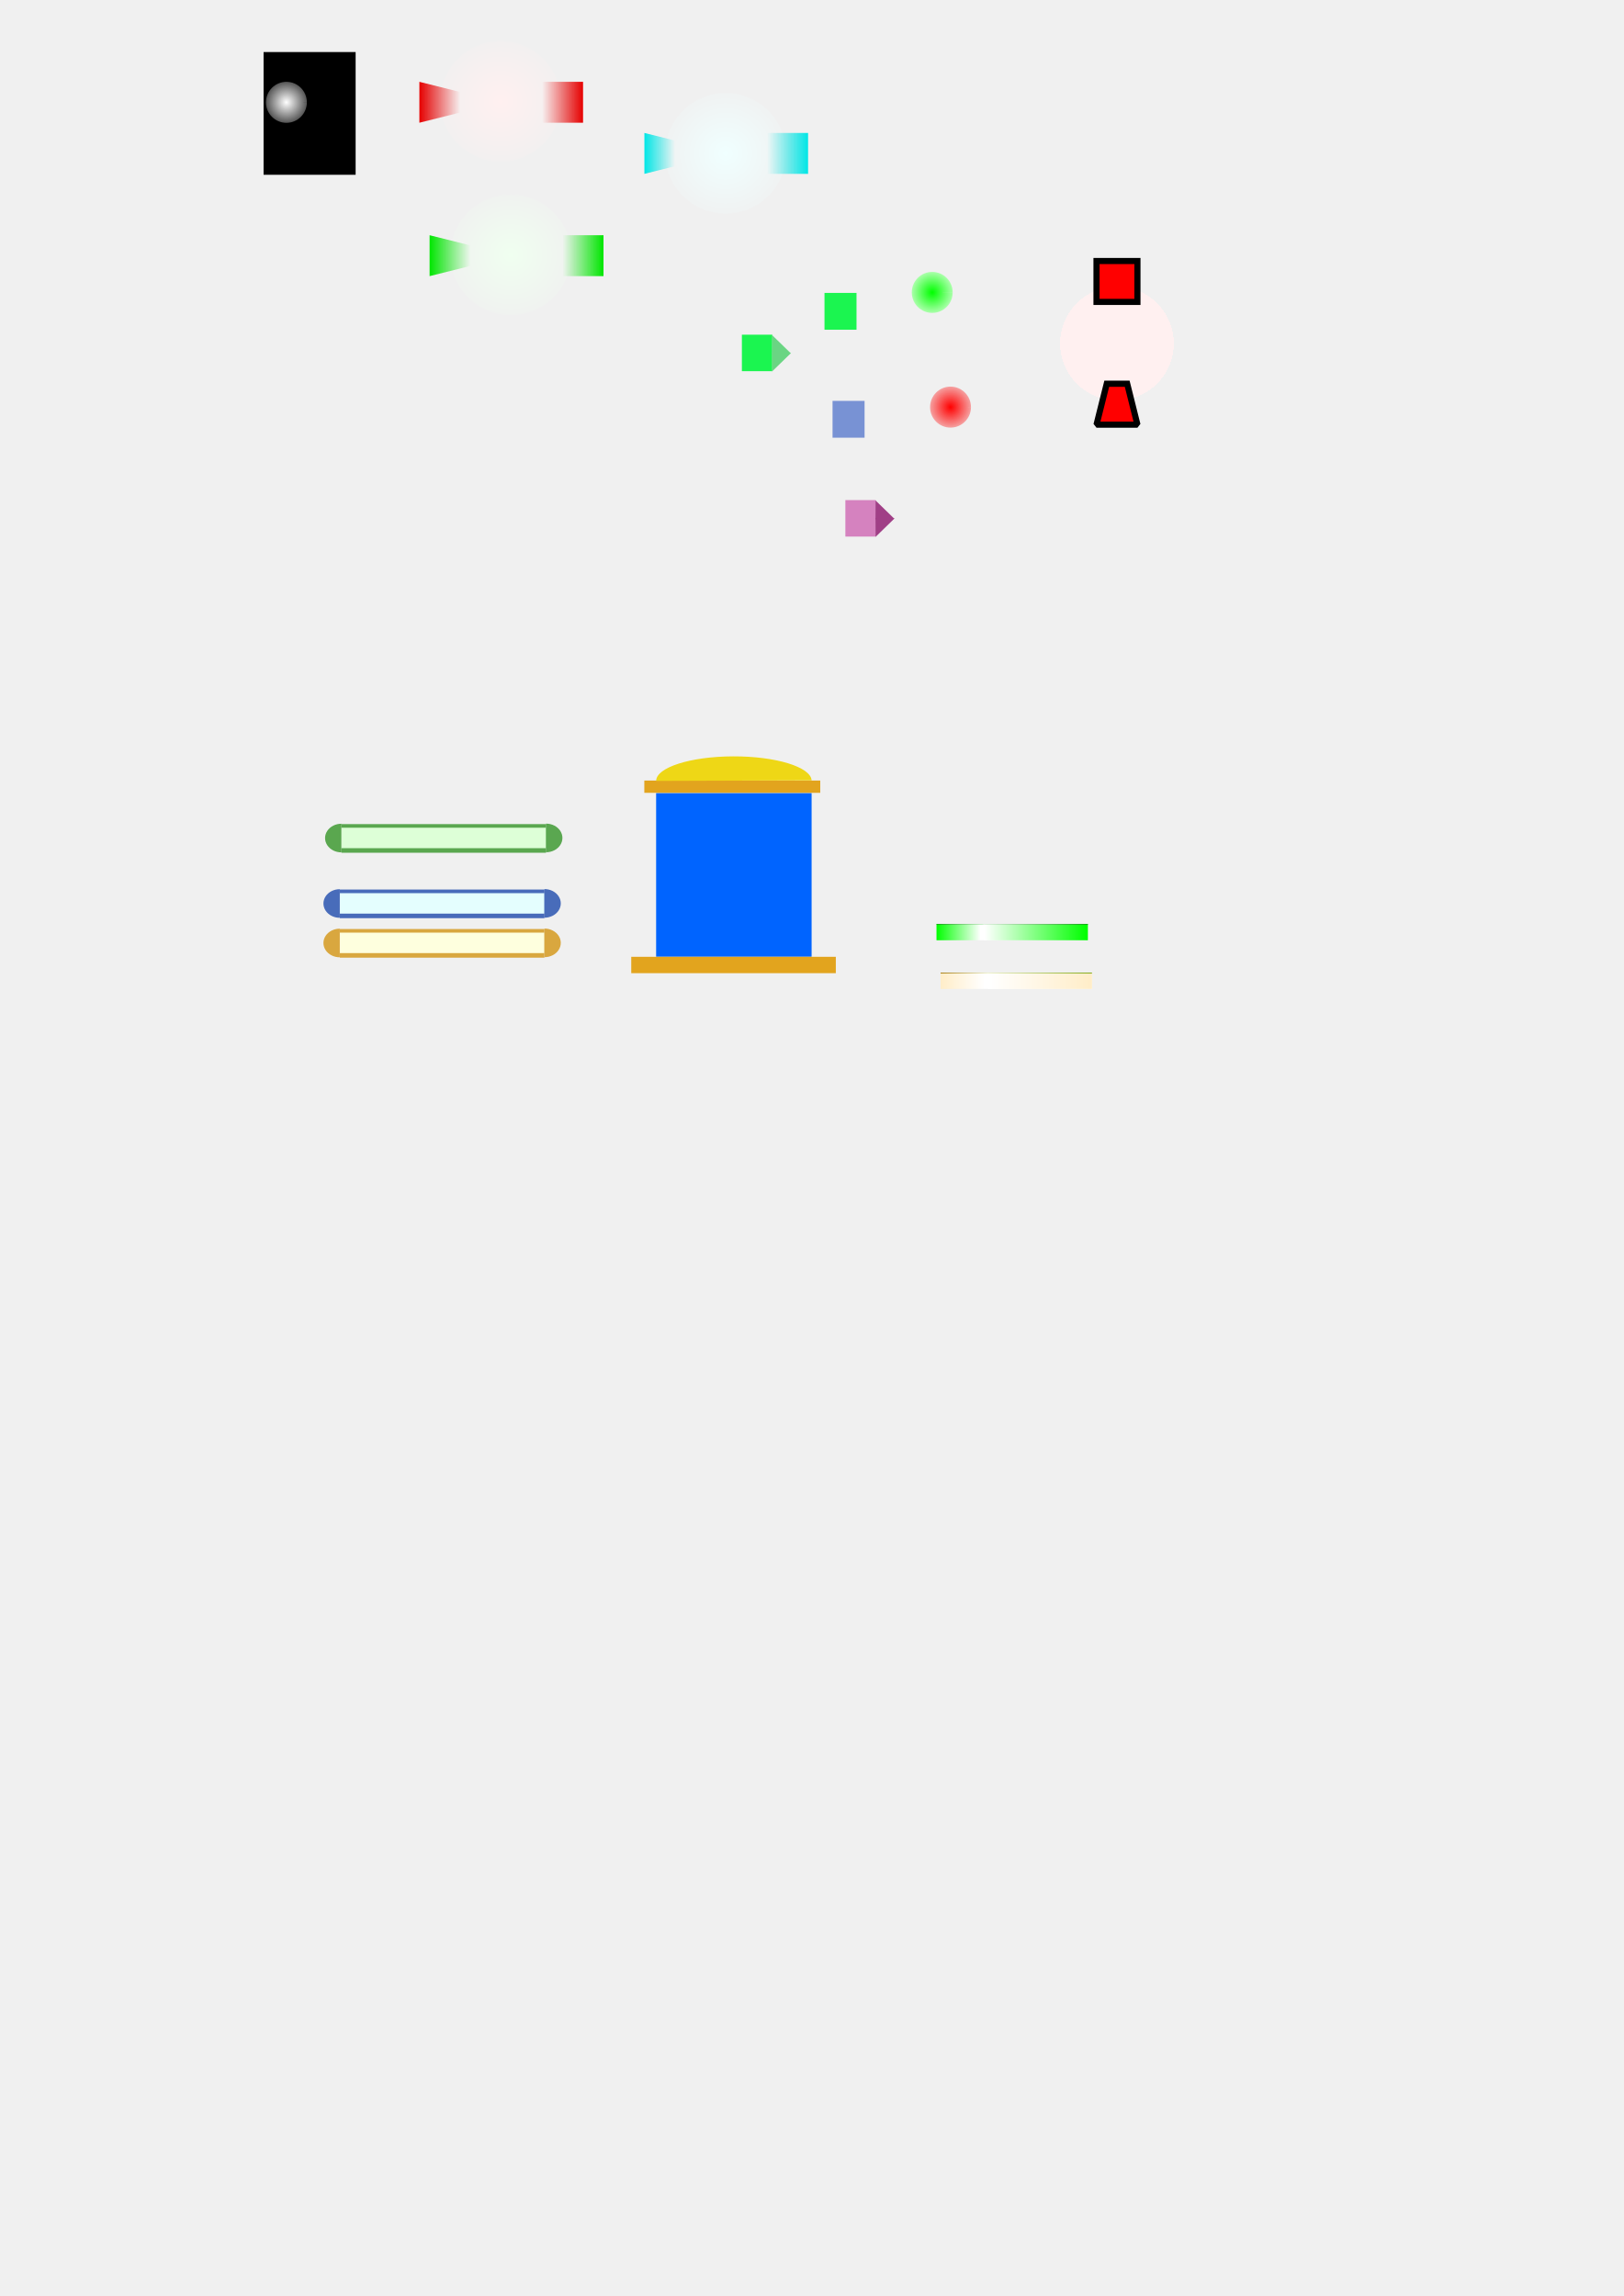
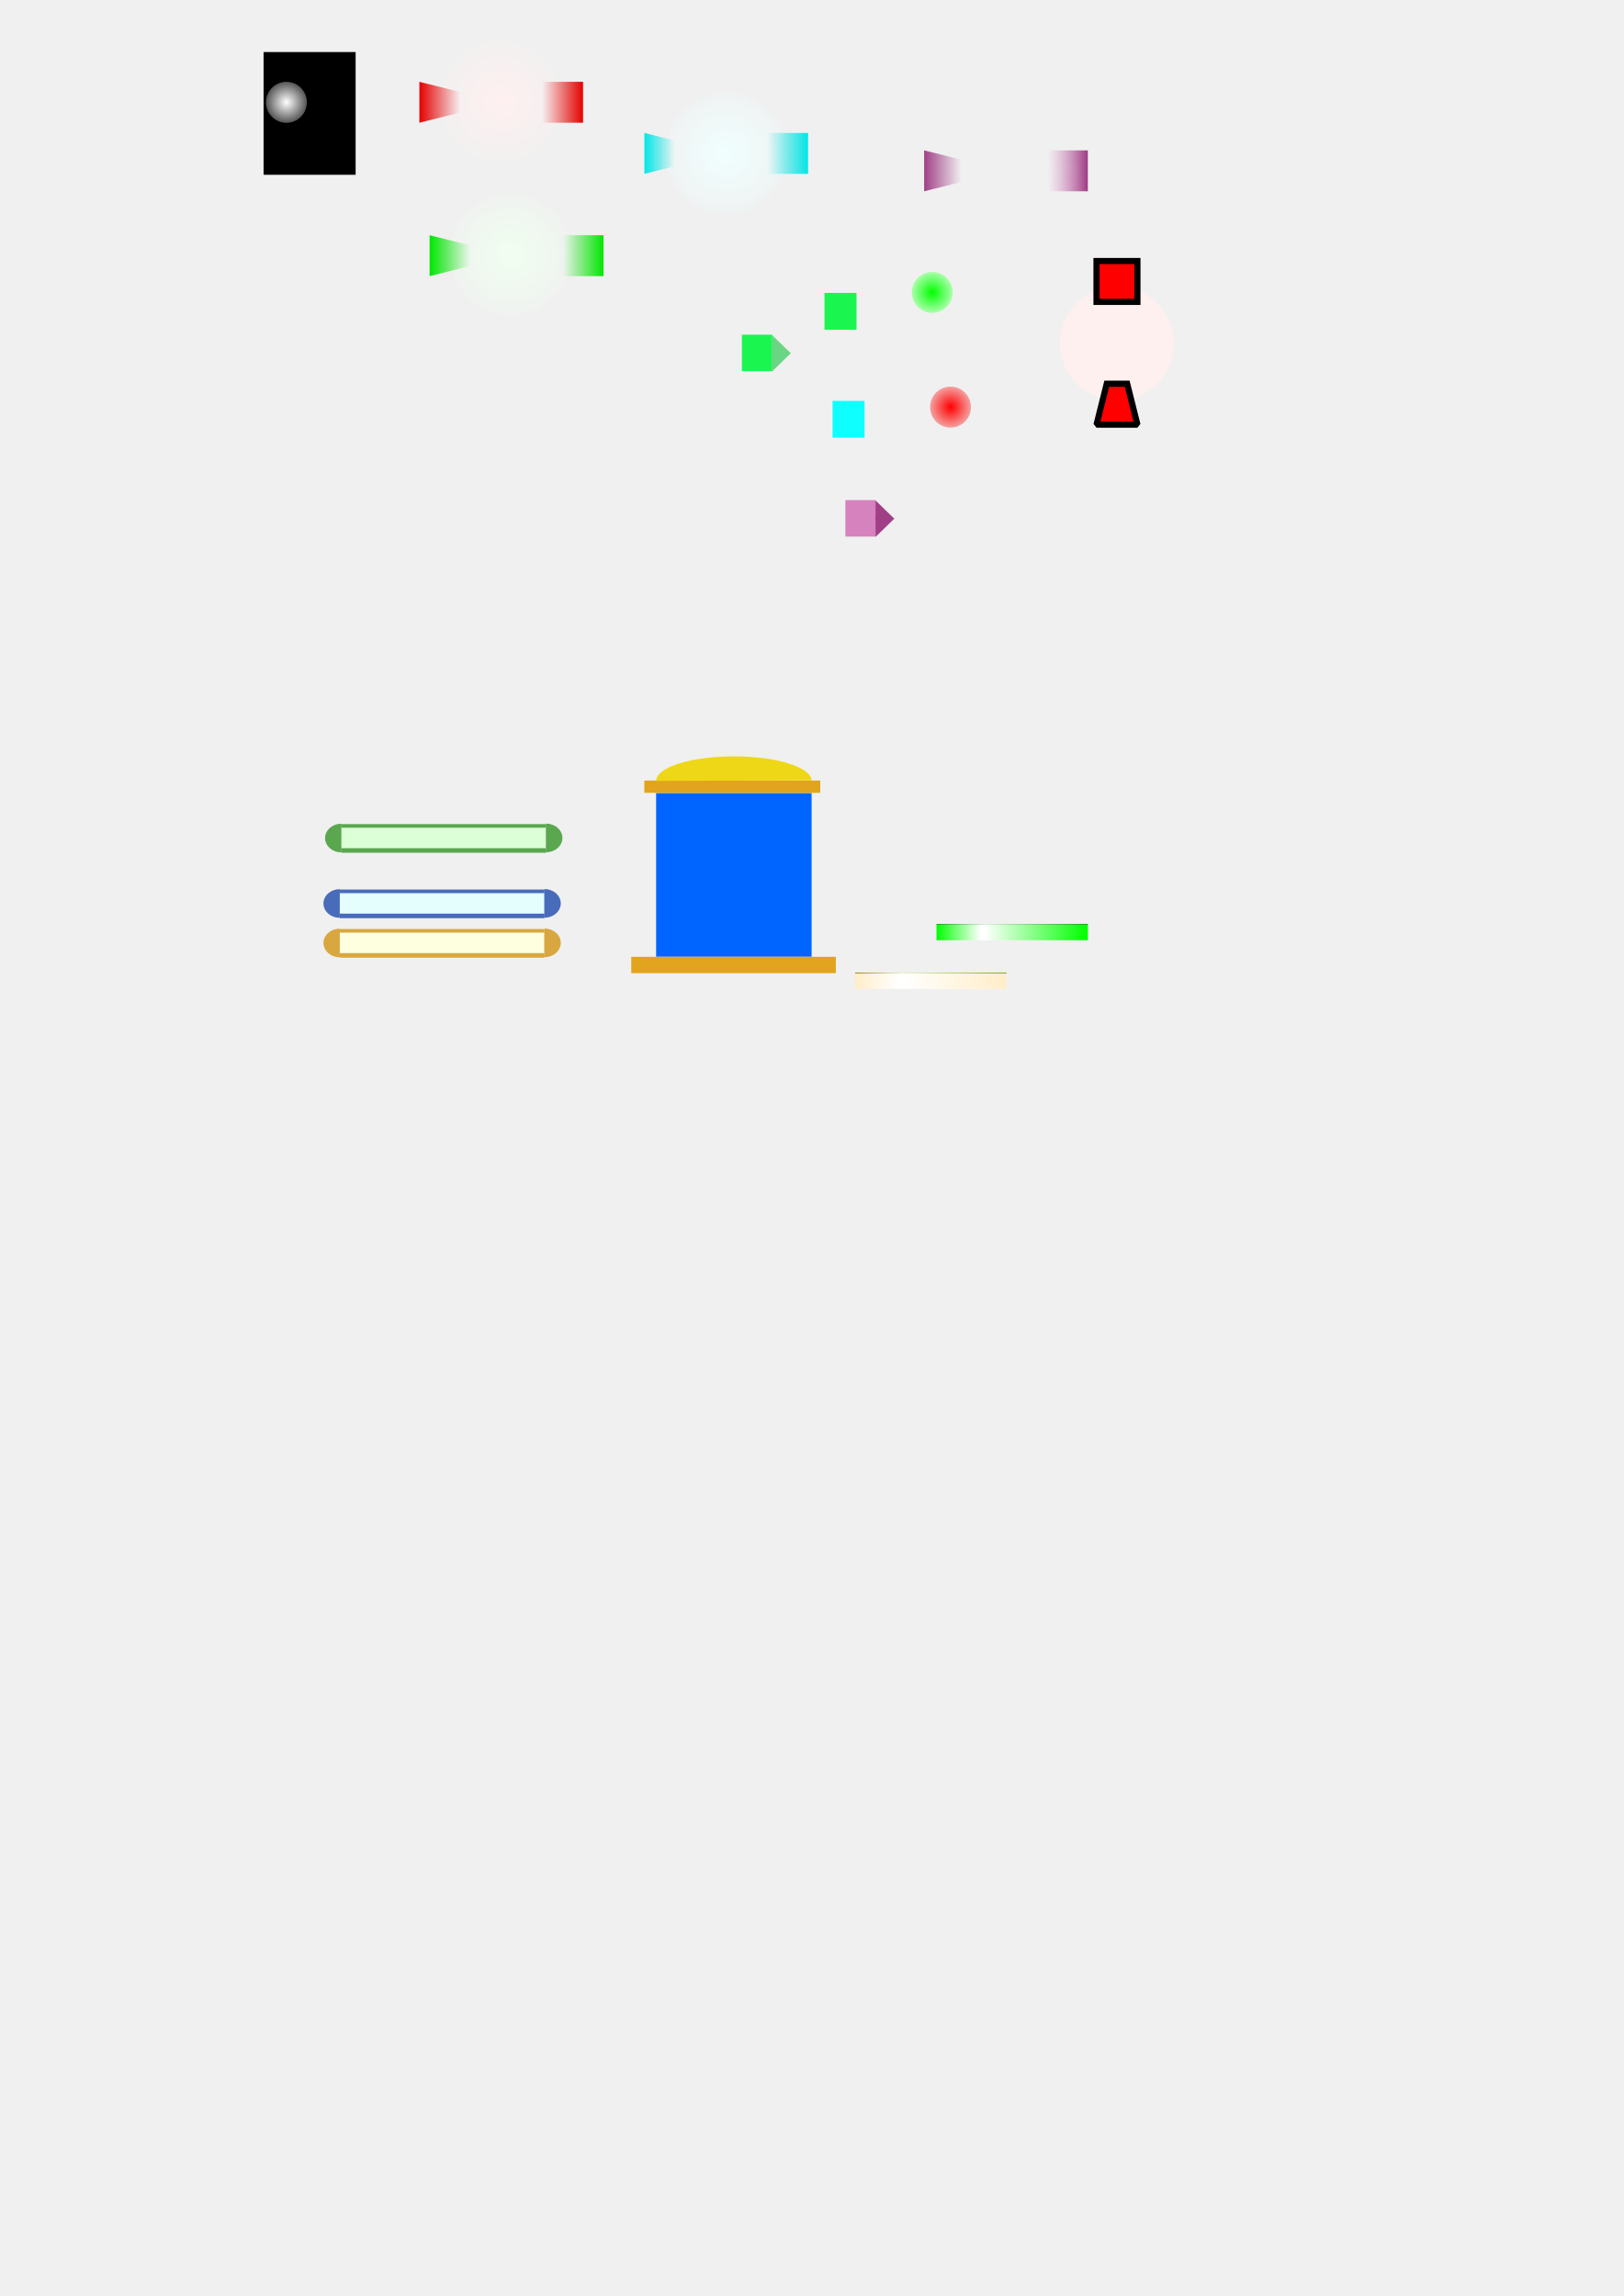
<svg xmlns="http://www.w3.org/2000/svg" xmlns:xlink="http://www.w3.org/1999/xlink" width="210mm" height="297mm" viewBox="0 0 210 297" version="1.1" id="svg8">
  <defs id="defs2">
+     <linearGradient id="linearGradient1082">
+       <stop style="stop-color:#a03f86;stop-opacity:1;" offset="0" id="stop1078" />
+       <stop style="stop-color:#a03f86;stop-opacity:0;" offset="1" id="stop1080" />
+     </linearGradient>
+     <linearGradient id="linearGradient1074">
+       <stop style="stop-color:#a03f86;stop-opacity:1;" offset="0" id="stop1070" />
+       <stop style="stop-color:#a03f86;stop-opacity:0;" offset="1" id="stop1072" />
+     </linearGradient>
+     <linearGradient id="linearGradient1058">
+       <stop style="stop-color:#a03f86;stop-opacity:1" offset="0" id="stop1054" />
+       <stop style="stop-color:#d582bf;stop-opacity:0;" offset="1" id="stop1056" />
+     </linearGradient>
    <linearGradient id="linearGradient902">
      <stop style="stop-color:#ffffff;stop-opacity:1;" offset="0" id="stop898" />
      <stop style="stop-color:#ffffff;stop-opacity:0;" offset="1" id="stop900" />
    </linearGradient>
    <linearGradient id="linearGradient993">
      <stop style="stop-color:#00e600;stop-opacity:1;" offset="0" id="stop989" />
      <stop style="stop-color:#00e600;stop-opacity:0;" offset="1" id="stop991" />
    </linearGradient>
    <linearGradient id="linearGradient961">
      <stop style="stop-color:#00e600;stop-opacity:1;" offset="0" id="stop957" />
      <stop style="stop-color:#00e600;stop-opacity:0;" offset="1" id="stop959" />
    </linearGradient>
    <linearGradient id="linearGradient929">
      <stop style="stop-color:#00e6e6;stop-opacity:1;" offset="0" id="stop925" />
      <stop style="stop-color:#00e6e6;stop-opacity:0;" offset="1" id="stop927" />
    </linearGradient>
    <linearGradient id="linearGradient895">
      <stop style="stop-color:#00e6e6;stop-opacity:1;" offset="0" id="stop891" />
      <stop style="stop-color:#00e0e0;stop-opacity:0" offset="1" id="stop893" />
    </linearGradient>
    <linearGradient id="linearGradient1089">
      <stop style="stop-color:#e60000;stop-opacity:1;" offset="0" id="stop1085" />
      <stop style="stop-color:#e60000;stop-opacity:0;" offset="1" id="stop1087" />
    </linearGradient>
    <linearGradient id="linearGradient1012">
      <stop style="stop-color:#e60000;stop-opacity:1;" offset="0" id="stop1008" />
      <stop style="stop-color:#e60000;stop-opacity:0;" offset="1" id="stop1010" />
    </linearGradient>
    <linearGradient id="linearGradient981">
      <stop style="stop-color:#00ff00;stop-opacity:1;" offset="0" id="stop977" />
      <stop style="stop-color:#00ff00;stop-opacity:0;" offset="1" id="stop979" />
    </linearGradient>
    <linearGradient id="linearGradient947">
      <stop style="stop-color:#ff0000;stop-opacity:1;" offset="0" id="stop943" />
      <stop style="stop-color:#ff0000;stop-opacity:0;" offset="1" id="stop945" />
    </linearGradient>
    <linearGradient id="linearGradient909">
      <stop style="stop-color:#00ffff;stop-opacity:1;" offset="0" id="stop905" />
      <stop style="stop-color:#00ffff;stop-opacity:0;" offset="1" id="stop907" />
    </linearGradient>
    <radialGradient xlink:href="#linearGradient909" id="radialGradient913" gradientUnits="userSpaceOnUse" gradientTransform="matrix(1.193773,0.01019512,-0.01010368,1.183064,-17.98481,-4.588555)" cx="93.848" cy="19.839" fx="93.848" fy="19.839" r="7.823" />
    <radialGradient xlink:href="#linearGradient947" id="radialGradient949" cx="64.749" cy="13.11" fx="64.749" fy="13.11" r="7.823" gradientTransform="matrix(1.193122,0.01525267,-0.01493665,1.168402,-12.30872,-3.195326)" gradientUnits="userSpaceOnUse" />
    <radialGradient xlink:href="#linearGradient981" id="radialGradient983" cx="66.059" cy="32.964" fx="66.059" fy="32.964" r="7.823" gradientTransform="matrix(1.194781,0.01127795,-0.01104233,1.169819,-12.50316,-6.34295)" gradientUnits="userSpaceOnUse" />
    <linearGradient xlink:href="#linearGradient1012" id="linearGradient1014" x1="75.406" y1="13.229" x2="70.115" y2="13.229" gradientUnits="userSpaceOnUse" />
    <linearGradient xlink:href="#linearGradient1089" id="linearGradient1091" x1="55.562" y1="13.229" x2="58.208" y2="13.229" gradientUnits="userSpaceOnUse" gradientTransform="matrix(1.999999,0,0,1,-56.88539,0)" />
    <linearGradient xlink:href="#linearGradient895" id="linearGradient899" gradientUnits="userSpaceOnUse" x1="104.51" y1="19.844" x2="99.219" y2="19.844" />
    <linearGradient xlink:href="#linearGradient929" id="linearGradient931" x1="83.344" y1="19.844" x2="87.312" y2="19.844" gradientUnits="userSpaceOnUse" />
    <linearGradient xlink:href="#linearGradient961" id="linearGradient963" x1="78.052" y1="33.073" x2="72.76" y2="33.073" gradientUnits="userSpaceOnUse" />
    <linearGradient xlink:href="#linearGradient993" id="linearGradient995" x1="55.562" y1="33.073" x2="60.854" y2="33.073" gradientUnits="userSpaceOnUse" />
    <radialGradient xlink:href="#linearGradient902" id="radialGradient904" cx="37.042" cy="13.237" fx="37.042" fy="13.237" r="2.646" gradientTransform="matrix(1.499999,-1.7263886e-6,1.7167694e-6,1.502868,-18.52083,-6.656276)" gradientUnits="userSpaceOnUse" />
    <linearGradient id="linearGradient2925">
      <stop id="stop2921" offset="0" style="stop-color:#00ff00;stop-opacity:1;" />
      <stop id="stop2923" offset="1" style="stop-color:#ffffff;stop-opacity:1" />
    </linearGradient>
    <linearGradient id="linearGradient3025">
      <stop id="stop3021" offset="0" style="stop-color:#00a000;stop-opacity:1" />
      <stop id="stop3023" offset="1" style="stop-color:#c8f0c8;stop-opacity:1" />
    </linearGradient>
    <linearGradient id="linearGradient3057">
      <stop style="stop-color:#dcf0dc;stop-opacity:1" offset="0" id="stop3053" />
      <stop style="stop-color:#00a000;stop-opacity:1" offset="1" id="stop3055" />
    </linearGradient>
    <linearGradient id="linearGradient4729">
      <stop style="stop-color:#ffedc8;stop-opacity:1" offset="0" id="stop4725" />
      <stop style="stop-color:#ffffff;stop-opacity:1" offset="1" id="stop4727" />
    </linearGradient>
    <linearGradient id="linearGradient4741">
      <stop style="stop-color:#a07300;stop-opacity:1" offset="0" id="stop4737" />
      <stop style="stop-color:#edf0c8;stop-opacity:1" offset="1" id="stop4739" />
    </linearGradient>
    <linearGradient id="linearGradient4747">
      <stop id="stop4743" offset="0" style="stop-color:#edf0c8;stop-opacity:1" />
      <stop id="stop4745" offset="1" style="stop-color:#73a000;stop-opacity:1" />
    </linearGradient>
    <linearGradient xlink:href="#linearGradient4729" id="linearGradient1231" gradientUnits="userSpaceOnUse" gradientTransform="matrix(0.7492036,0,0,0.288417,30.11317,-165.8038)" x1="87.114" y1="155.707" x2="91.017" y2="155.707" />
    <linearGradient xlink:href="#linearGradient4729" id="linearGradient1233" gradientUnits="userSpaceOnUse" gradientTransform="matrix(0.5154145,0,0,0.288417,53.61873,76.04374)" x1="100.423" y1="155.327" x2="87.262" y2="155.327" />
    <linearGradient xlink:href="#linearGradient4741" id="linearGradient1235" gradientUnits="userSpaceOnUse" gradientTransform="matrix(0.7492036,0,0,0.288417,30.11316,76.04374)" x1="87.114" y1="153.921" x2="91.304" y2="153.921" />
    <linearGradient xlink:href="#linearGradient4747" id="linearGradient1237" gradientUnits="userSpaceOnUse" gradientTransform="matrix(1.660778,0,0,0.288417,-46.19653,76.04374)" x1="87.114" y1="153.921" x2="91.304" y2="153.921" />
    <linearGradient xlink:href="#linearGradient2925" id="linearGradient1279" gradientUnits="userSpaceOnUse" gradientTransform="matrix(0.7492036,0,0,0.288417,27.46732,-168.0031)" x1="87.114" y1="155.707" x2="91.017" y2="155.707" />
    <linearGradient xlink:href="#linearGradient2925" id="linearGradient1281" gradientUnits="userSpaceOnUse" gradientTransform="matrix(0.5154145,0,0,0.288417,50.97287,78.24309)" x1="100.423" y1="155.327" x2="87.262" y2="155.327" />
    <linearGradient xlink:href="#linearGradient3025" id="linearGradient1283" gradientUnits="userSpaceOnUse" gradientTransform="matrix(0.7492036,0,0,0.288417,27.46732,78.24309)" x1="87.114" y1="153.921" x2="91.304" y2="153.921" />
    <linearGradient xlink:href="#linearGradient3057" id="linearGradient1285" gradientUnits="userSpaceOnUse" gradientTransform="matrix(1.660778,0,0,0.288417,-48.84237,78.24309)" x1="87.114" y1="153.921" x2="91.304" y2="153.921" />
    <radialGradient xlink:href="#linearGradient947" id="radialGradient904-3" cx="37.042" cy="13.237" fx="37.042" fy="13.237" r="2.646" gradientTransform="matrix(1.499999,-1.7263886e-6,1.7167694e-6,1.502868,67.37228,32.77)" gradientUnits="userSpaceOnUse" />
    <radialGradient xlink:href="#linearGradient2925" id="radialGradient904-3-5" cx="37.042" cy="13.237" fx="37.042" fy="13.237" r="2.646" gradientTransform="matrix(1.499999,-1.7263886e-6,1.7167694e-6,1.502868,65.00816,17.93305)" gradientUnits="userSpaceOnUse" />
+     <linearGradient xlink:href="#linearGradient1058" id="linearGradient1060" x1="140.584" y1="22.044" x2="135.521" y2="22.097" gradientUnits="userSpaceOnUse" />
+     <radialGradient xlink:href="#linearGradient1074" id="radialGradient1076" cx="130.03" cy="22.092" fx="130.03" fy="22.092" r="7.823" gradientTransform="matrix(1.648226,-0.00621554,0.00471671,1.250769,-84.39282,-4.731888)" gradientUnits="userSpaceOnUse" />
+     <linearGradient xlink:href="#linearGradient1082" id="linearGradient1084" x1="119.525" y1="22.097" x2="124.345" y2="22.097" gradientUnits="userSpaceOnUse" />
  </defs>
  <g id="layer2" />
  <g id="layer1">
    <rect style="fill:#000000;fill-opacity:1;stroke-width:0.265" id="rect906" width="11.906" height="15.875" x="34.088" y="6.733" />
    <rect style="opacity:1;fill:url(#linearGradient1014);fill-opacity:1;stroke:none;stroke-width:0.231;stroke-miterlimit:1.6;stroke-dasharray:none;stroke-opacity:1" id="rect985" width="5.292" height="5.292" x="70.115" y="10.583" ry="0" />
    <ellipse style="mix-blend-mode:lighten;fill:url(#radialGradient913);fill-opacity:1;fill-rule:evenodd;stroke:none;stroke-width:0.202;stroke-miterlimit:1.6;stroke-dasharray:none;stroke-opacity:1" id="path10-5" cx="93.848" cy="19.839" rx="7.823" ry="7.808" />
    <ellipse style="mix-blend-mode:lighten;fill:url(#radialGradient983);fill-opacity:1;fill-rule:evenodd;stroke:none;stroke-width:0.202;stroke-miterlimit:1.6;stroke-dasharray:none;stroke-opacity:1" id="path10-5-7" cx="66.059" cy="32.964" rx="7.823" ry="7.808" />
    <ellipse style="mix-blend-mode:lighten;fill:url(#radialGradient949);fill-opacity:1;fill-rule:evenodd;stroke:none;stroke-width:0.202;stroke-miterlimit:1.6;stroke-dasharray:none;stroke-opacity:1" id="path10-5-2" cx="64.749" cy="13.11" rx="7.823" ry="7.808" />
    <path style="fill:#eb0000;fill-opacity:0;stroke:none;stroke-width:0.265;stroke-linecap:butt;stroke-linejoin:miter;stroke-miterlimit:4;stroke-dasharray:none;stroke-opacity:1" d="m 56.885,10.583 2.646,1.323 v 2.646 L 56.885,15.875 Z" id="path1053" />
    <path style="fill:#170000;fill-opacity:0;stroke:none;stroke-width:0.265px;stroke-linecap:butt;stroke-linejoin:miter;stroke-opacity:1" d="m 56.885,10.583 2.646,1.323 v 2.646 L 56.885,15.875 v -5.292" id="path1055" />
    <path style="fill:#d70000;fill-opacity:0;stroke:none;stroke-width:0.265;stroke-linecap:butt;stroke-linejoin:miter;stroke-miterlimit:4;stroke-dasharray:none;stroke-opacity:1" d="m 56.885,10.583 2.646,1.323 v 2.646 L 56.885,15.875 Z" id="path1057" />
    <path style="fill:url(#linearGradient1091);fill-opacity:1;stroke:none;stroke-width:0.374px;stroke-linecap:butt;stroke-linejoin:miter;stroke-opacity:1" d="m 54.24,10.583 5.292,1.323 v 2.646 L 54.24,15.875 Z" id="path1083" />
    <rect style="opacity:1;fill:url(#linearGradient899);fill-opacity:1;stroke:none;stroke-width:0.231;stroke-miterlimit:1.6;stroke-dasharray:none;stroke-opacity:1" id="rect985-5" width="5.292" height="5.292" x="99.219" y="17.198" ry="0" />
    <path style="fill:url(#linearGradient931);fill-opacity:1;stroke:none;stroke-width:0.374px;stroke-linecap:butt;stroke-linejoin:miter;stroke-opacity:1" d="m 83.344,17.198 5.292,1.323 v 2.646 l -5.292,1.323 z" id="path1083-2" />
    <rect style="opacity:1;fill:url(#linearGradient963);fill-opacity:1;stroke:none;stroke-width:0.231;stroke-miterlimit:1.6;stroke-dasharray:none;stroke-opacity:1" id="rect985-5-7" width="5.292" height="5.292" x="72.76" y="30.427" ry="0" />
    <path style="fill:url(#linearGradient995);fill-opacity:1;stroke:none;stroke-width:0.374px;stroke-linecap:butt;stroke-linejoin:miter;stroke-opacity:1" d="M 55.562,30.427 60.854,31.75 v 2.646 L 55.562,35.719 Z" id="path1083-2-6" />
    <path style="fill:url(#radialGradient904);fill-opacity:1;stroke-width:0.151" id="path887" d="m 39.688,13.237 a 2.646,2.653 0 0 1 -2.644,2.653 2.646,2.653 0 0 1 -2.648,-2.65 2.646,2.653 0 0 1 2.64,-2.657 2.646,2.653 0 0 1 2.652,2.646 l -2.646,0.008 z" />
-     <g style="opacity:1" transform="matrix(1.946234,0,0,2.122907,-63.97866,-129.8155)" id="g4763">
+     <g style="opacity:1" transform="matrix(1.946234,0,0,2.122907,-75.03538,-129.8155)" id="g4763">
      <rect transform="scale(1,-1)" y="-121.41" x="95.379" height="0.973" width="10.06" id="rect2919-5" style="fill:url(#linearGradient1231);fill-opacity:1;stroke:none;stroke-width:0.03;stroke-miterlimit:4;stroke-dasharray:none" />
      <rect style="fill:url(#linearGradient1233);fill-opacity:1;stroke:none;stroke-width:0.025;stroke-miterlimit:4;stroke-dasharray:none" id="rect2919-1-6" width="6.921" height="0.973" x="98.519" y="120.437" />
      <path id="path3019-1" d="m 95.379,120.437 h 3.139" style="fill:none;stroke:url(#linearGradient1235);stroke-width:0.05;stroke-linecap:butt;stroke-linejoin:miter;stroke-miterlimit:4;stroke-dasharray:none;stroke-opacity:1" />
      <path style="fill:none;stroke:url(#linearGradient1237);stroke-width:0.05;stroke-linecap:butt;stroke-linejoin:miter;stroke-miterlimit:4;stroke-dasharray:none;stroke-opacity:1" d="m 98.481,120.437 h 6.959" id="path3019-3-3" />
    </g>
    <g style="opacity:1" transform="matrix(1.946234,0,0,2.122901,-59.35839,-140.7826)" id="g3920-9">
      <rect style="fill:url(#linearGradient1279);fill-opacity:1;stroke:none;stroke-width:0.03;stroke-miterlimit:4;stroke-dasharray:none" id="rect2919-5-44" width="10.06" height="0.973" x="92.733" y="-123.61" transform="scale(1,-1)" />
      <rect y="122.637" x="95.873" height="0.973" width="6.921" id="rect2919-1-6-2" style="fill:url(#linearGradient1281);fill-opacity:1;stroke:none;stroke-width:0.025;stroke-miterlimit:4;stroke-dasharray:none" />
      <path style="fill:none;stroke:url(#linearGradient1283);stroke-width:0.05;stroke-linecap:butt;stroke-linejoin:miter;stroke-miterlimit:4;stroke-dasharray:none;stroke-opacity:1" d="m 92.733,122.637 h 3.139" id="path3019-1-3" />
      <path id="path3019-3-3-8" d="m 95.835,122.637 h 6.959" style="fill:none;stroke:url(#linearGradient1285);stroke-width:0.05;stroke-linecap:butt;stroke-linejoin:miter;stroke-miterlimit:4;stroke-dasharray:none;stroke-opacity:1" />
    </g>
    <g id="g1306">
      <rect style="fill:#0033a2;fill-opacity:0.702;stroke-width:0.045" id="rect1039-4" width="26.458" height="3.704" x="43.954" y="115.067" />
      <path transform="rotate(90)" id="path1037" style="opacity:0.7;fill:#0033a3;fill-opacity:1;stroke-width:0.037" d="m 118.724,-43.948 a 1.852,2.117 0 0 1 -0.926,1.833 1.852,2.117 0 0 1 -1.852,0 1.852,2.117 0 0 1 -0.926,-1.833 h 1.852 z" />
      <rect transform="scale(1,-1)" y="-118.181" x="43.954" height="2.646" width="26.458" id="rect1039" style="fill:#e4fefe;fill-opacity:1;stroke-width:0.038" />
      <path style="opacity:0.7;fill:#0033a3;fill-opacity:1;stroke-width:0.037" id="path1037-7" transform="rotate(-90)" d="m -115.006,70.412 a 1.852,2.117 0 0 1 -0.926,1.833 1.852,2.117 0 0 1 -1.852,0 1.852,2.117 0 0 1 -0.926,-1.833 h 1.852 z" />
    </g>
    <g id="g1312">
      <rect y="120.175" x="43.954" height="3.704" width="26.458" id="rect1039-4-5" style="fill:#d9a73f;fill-opacity:1;stroke-width:0.045" />
      <path style="fill:#d9a73f;fill-opacity:1;stroke-width:0.037" id="path1037-72" transform="rotate(90)" d="m 123.832,-43.948 a 1.852,2.117 0 0 1 -0.926,1.833 1.852,2.117 0 0 1 -1.852,0 1.852,2.117 0 0 1 -0.926,-1.833 h 1.852 z" />
      <rect style="fill:#feffde;fill-opacity:1;stroke-width:0.038" id="rect1039-1" width="26.458" height="2.646" x="43.954" y="-123.288" transform="scale(1,-1)" />
      <path transform="rotate(-90)" id="path1037-7-2" style="fill:#d9a73f;fill-opacity:1;stroke-width:0.037" d="m -120.113,70.412 a 1.852,2.117 0 0 1 -0.926,1.833 1.852,2.117 0 0 1 -1.852,0 1.852,2.117 0 0 1 -0.926,-1.833 h 1.852 z" />
    </g>
    <g id="g1228" transform="matrix(1,0,0,1.000201,0,-0.02249711)">
      <rect style="opacity:1;fill:#0064ff;fill-opacity:1;stroke:none;stroke-width:0.099;stroke-miterlimit:4;stroke-dasharray:none;stroke-opacity:1" id="rect4902" width="20.108" height="21.167" x="84.859" y="102.589" />
      <rect style="opacity:1;fill:#e2a41e;fill-opacity:1;stroke:none;stroke-width:0.116;stroke-miterlimit:4;stroke-dasharray:none;stroke-opacity:1" id="rect4890" width="22.754" height="1.587" x="83.333" y="100.971" />
      <rect style="fill:#ffffff;fill-opacity:1;stroke:none;stroke-width:0.099;stroke-miterlimit:4;stroke-dasharray:none;stroke-opacity:1" id="rect4900" width="1.1685403e-05" height="3.904" x="84.818" y="102.768" />
      <rect y="123.765" x="81.642" height="2.117" width="26.458" id="rect4890-5" style="opacity:1;fill:#e2a41e;fill-opacity:1;stroke:none;stroke-width:0.145;stroke-miterlimit:4;stroke-dasharray:none;stroke-opacity:1" />
      <path style="opacity:1;fill:#eed716;fill-opacity:1;stroke:none;stroke-width:0.093;stroke-miterlimit:4;stroke-dasharray:none;stroke-opacity:1" id="path4929" transform="scale(-1)" d="m -84.864,-101.017 a 10.055,3.175 0 0 1 -9.945,3.175 10.055,3.175 0 0 1 -10.163,-3.105" />
    </g>
    <rect style="fill:#1a870a;fill-opacity:0.702;stroke-width:1;stroke-miterlimit:4;stroke-dasharray:none" id="rect1039-4-1" width="26.458" height="3.704" x="44.165" y="106.603" />
    <path d="m 110.259,-44.159 a 1.852,2.117 0 0 1 -0.926,1.833 1.852,2.117 0 0 1 -1.852,-1e-6 1.852,2.117 0 0 1 -0.926,-1.833 h 1.852 z" transform="rotate(90)" id="path1037-2" style="fill:#1a870b;fill-opacity:0.702;stroke-width:1;stroke-miterlimit:4;stroke-dasharray:none" />
    <rect transform="scale(1,-1)" y="-109.716" x="44.165" height="2.646" width="26.458" id="rect1039-9" style="fill:#ddffd7;fill-opacity:1;stroke-width:1;stroke-miterlimit:4;stroke-dasharray:none" />
    <path d="m -106.541,70.623 a 1.852,2.117 0 0 1 -0.926,1.833 1.852,2.117 0 0 1 -1.852,0 1.852,2.117 0 0 1 -0.926,-1.833 h 1.852 z" style="opacity:0.7;fill:#19870c;fill-opacity:1;stroke-width:1;stroke-miterlimit:4;stroke-dasharray:none" id="path1037-7-1" transform="rotate(-90)" />
    <g id="g960">
      <ellipse transform="rotate(-90)" style="mix-blend-mode:lighten;fill:#ff0000;fill-opacity:1;fill-rule:evenodd;stroke:#000000;stroke-width:0.794;stroke-miterlimit:1.6;stroke-dasharray:none;stroke-opacity:1" id="path10-5-75" cx="-44.427" cy="144.457" rx="7.823" ry="7.808" />
      <rect transform="rotate(-90)" style="fill:#ff0000;fill-opacity:1;stroke:#000000;stroke-width:0.794;stroke-miterlimit:1.6;stroke-dasharray:none;stroke-opacity:1" id="rect985-5-2" width="5.292" height="5.292" x="-39.056" y="141.816" ry="0" />
      <path style="fill:#ff0000;fill-opacity:1;stroke:#000000;stroke-width:0.794;stroke-linecap:butt;stroke-linejoin:miter;stroke-miterlimit:1.6;stroke-dasharray:none;stroke-opacity:1" d="m 141.816,54.931 1.323,-5.292 h 2.646 l 1.323,5.292 z" id="path1083-2-3" />
    </g>
    <path style="fill:url(#radialGradient904-3);fill-opacity:1;stroke-width:0.151" id="path887-5" d="m 125.581,52.663 a 2.646,2.653 0 0 1 -2.644,2.653 2.646,2.653 0 0 1 -2.648,-2.65 2.646,2.653 0 0 1 2.64,-2.657 2.646,2.653 0 0 1 2.651,2.646 l -2.646,0.008 z" />
-     <g id="g984" transform="matrix(1.043478,0,0,0.9999683,11.55285,-11.67507)">
-       <rect style="fill:#7892d4;fill-opacity:1;stroke-width:0.282" id="rect978" width="3.969" height="4.762" x="92.119" y="63.533" />
-       <circle style="fill:#2356db;fill-opacity:1;stroke-width:0.209" id="path980" d="m -63.533,96.111 a 2.381,2.093 0 0 1 -1.198,1.816 2.381,2.093 0 0 1 -2.389,-0.012 2.381,2.093 0 0 1 -1.175,-1.828 l 2.381,0.024 z" transform="rotate(-90)" />
-     </g>
+     <rect style="fill:#00ffff;fill-opacity:0.937;stroke-width:0.288" id="rect978" width="4.141" height="4.762" x="107.677" y="51.856" />
+     <circle style="fill:#00e4e4;fill-opacity:0.902;stroke-width:0.213" id="path980" transform="rotate(-90)" d="m -51.856,111.843 a 2.381,2.184 0 0 1 -1.198,1.895 2.381,2.184 0 0 1 -2.389,-0.013 2.381,2.184 0 0 1 -1.175,-1.908 l 2.381,0.025 z" />
    <g id="g1013" transform="matrix(0.9293138,0,0,0.9908541,7.95297,0.6134364)">
      <rect style="fill:#d582bf;fill-opacity:1;stroke-width:0.233" id="rect986" width="4.233" height="4.762" x="109.094" y="64.669" />
      <g id="g1007" transform="matrix(0.6623923,0,0,0.9244812,37.93539,4.916132)">
        <path style="fill:#a03f86;fill-opacity:1;stroke:none;stroke-width:0.265px;stroke-linecap:butt;stroke-linejoin:miter;stroke-opacity:1" d="m 113.764,69.833 -0.015,-2.691 3.993,0.087 z" id="path988" />
        <path style="fill:#a03f86;fill-opacity:1;stroke:none;stroke-width:0.265px;stroke-linecap:butt;stroke-linejoin:miter;stroke-opacity:1" d="m 113.763,64.681 -0.015,2.691 3.993,-0.087 z" id="path988-3" />
      </g>
    </g>
    <path style="fill:url(#radialGradient904-3-5);fill-opacity:1;stroke-width:0.151" id="path887-5-9" d="m 123.216,37.826 a 2.646,2.653 0 0 1 -2.644,2.653 2.646,2.653 0 0 1 -2.648,-2.65 2.646,2.653 0 0 1 2.64,-2.657 2.646,2.653 0 0 1 2.652,2.646 l -2.646,0.008 z" />
    <g id="g1064">
      <rect style="fill:#1bf550;fill-opacity:1;stroke-width:0.288" id="rect978-2" width="4.141" height="4.762" x="106.635" y="37.89" />
      <circle style="fill:#6ad583;fill-opacity:1;stroke-width:0.213" id="path980-7" transform="rotate(-90)" d="m -37.891,110.801 a 2.381,2.184 0 0 1 -1.198,1.895 2.381,2.184 0 0 1 -2.389,-0.013 2.381,2.184 0 0 1 -1.175,-1.908 l 2.381,0.025 z" />
    </g>
    <g id="g1101">
      <rect style="fill:#1bf550;fill-opacity:1;stroke-width:0.223" id="rect986-9" width="3.934" height="4.719" x="95.951" y="43.294" />
      <g id="g1007-3" transform="matrix(0.6155704,0,0,0.916026,29.82236,-15.91254)" style="fill:#6ad583;fill-opacity:1">
        <path style="fill:#6ad583;fill-opacity:1;stroke:none;stroke-width:0.265px;stroke-linecap:butt;stroke-linejoin:miter;stroke-opacity:1" d="m 113.764,69.833 -0.015,-2.691 3.993,0.087 z" id="path988-6" />
        <path style="fill:#6ad583;fill-opacity:1;stroke:none;stroke-width:0.265px;stroke-linecap:butt;stroke-linejoin:miter;stroke-opacity:1" d="m 113.763,64.681 -0.015,2.691 3.993,-0.087 z" id="path988-3-0" />
      </g>
    </g>
+     <ellipse style="mix-blend-mode:lighten;fill:url(#radialGradient1076);fill-opacity:1;fill-rule:evenodd;stroke:none;stroke-width:0.202;stroke-miterlimit:4;stroke-dasharray:none;stroke-opacity:1" id="path10-5-9" cx="130.03" cy="22.092" rx="7.823" ry="7.808" />
+     <rect style="opacity:1;fill:url(#linearGradient1060);fill-opacity:1;stroke:none;stroke-width:0.231;stroke-miterlimit:1.6;stroke-dasharray:none;stroke-opacity:1" id="rect985-5-3" width="5.292" height="5.292" x="135.4" y="19.452" ry="0" />
+     <path style="fill:url(#linearGradient1084);fill-opacity:1;stroke:none;stroke-width:0.374px;stroke-linecap:butt;stroke-linejoin:miter;stroke-opacity:1" d="m 119.525,19.452 5.292,1.323 v 2.646 l -5.292,1.323 z" id="path1083-2-60" />
  </g>
</svg>
